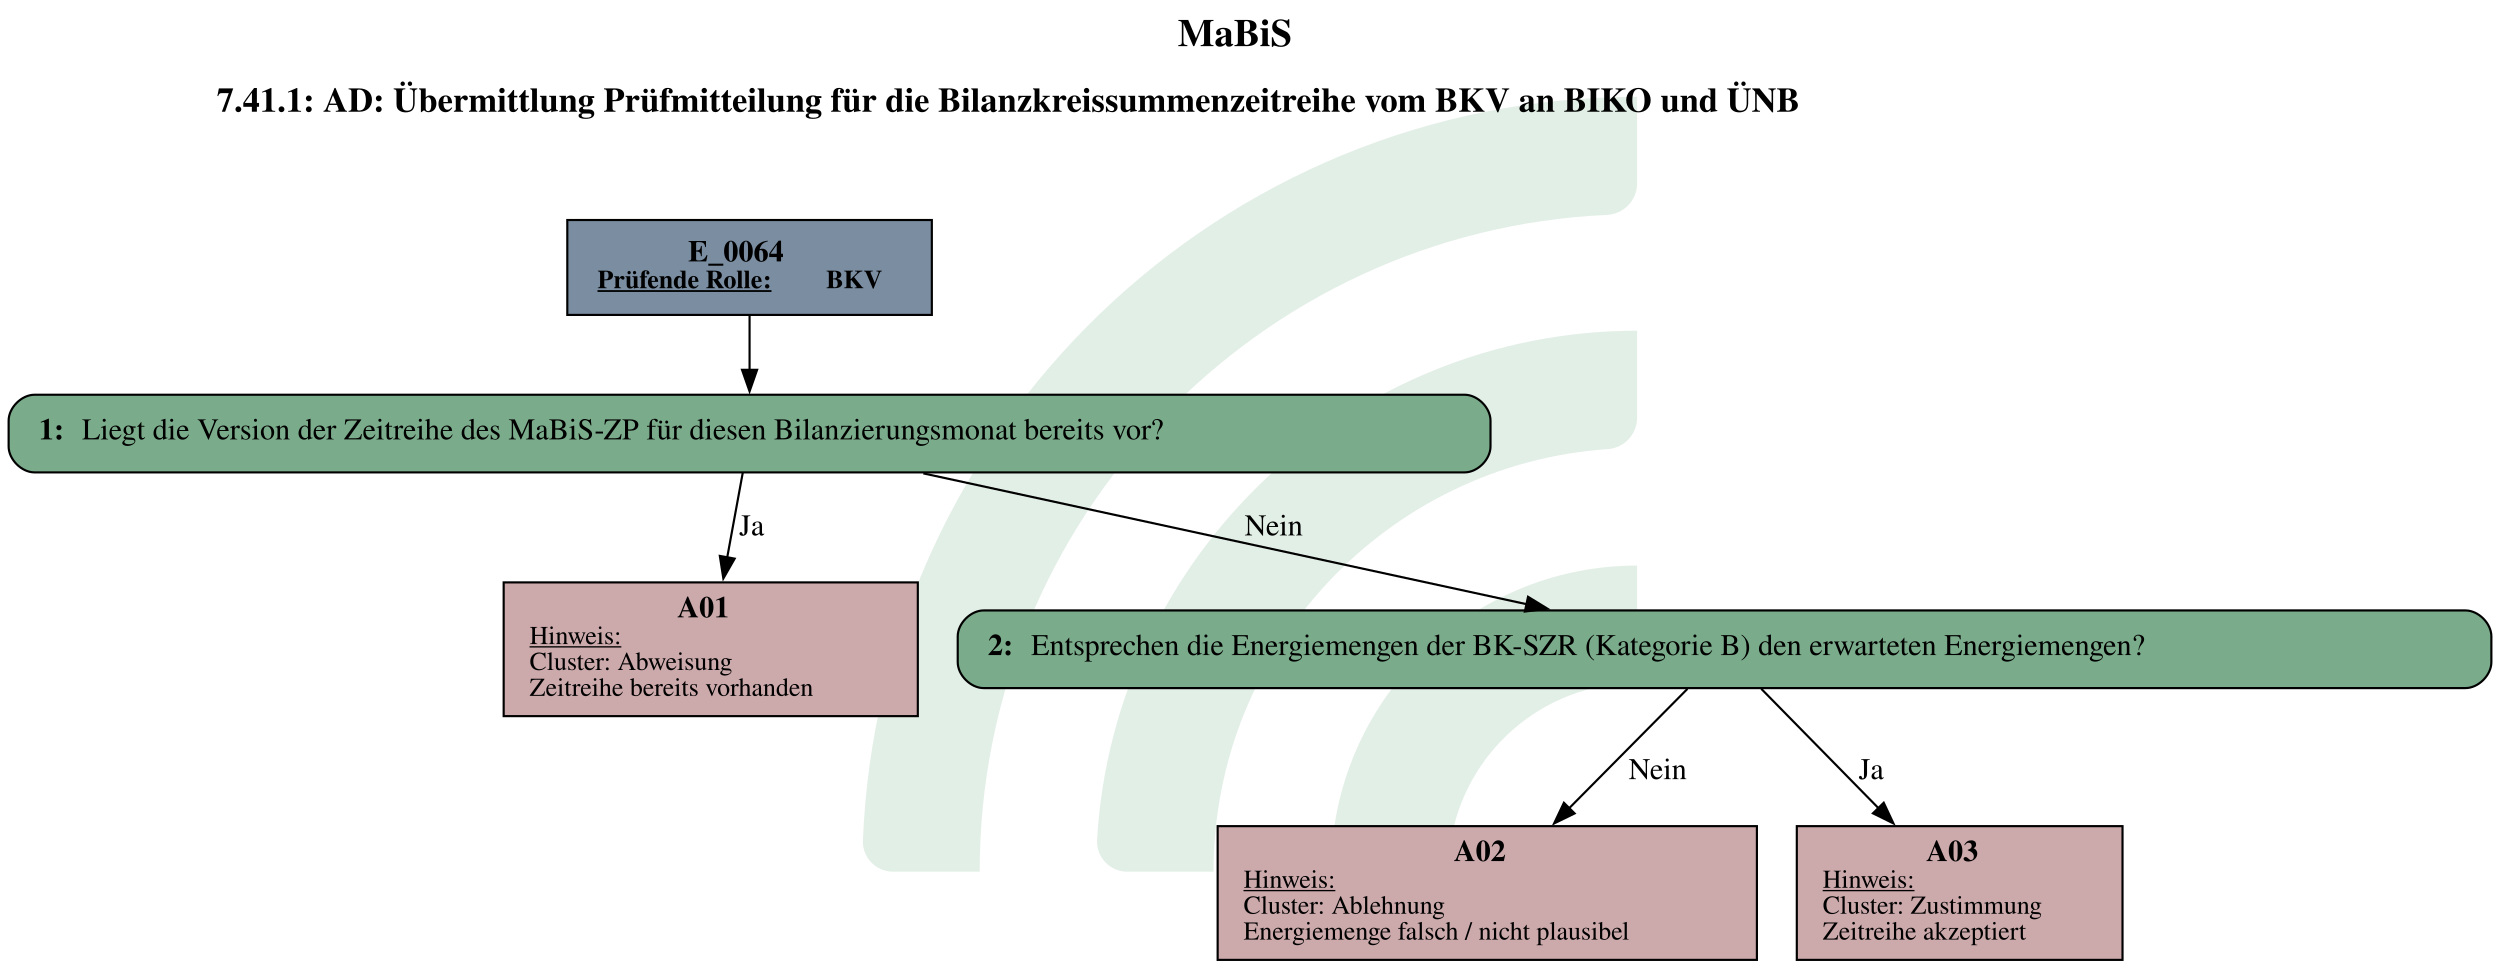
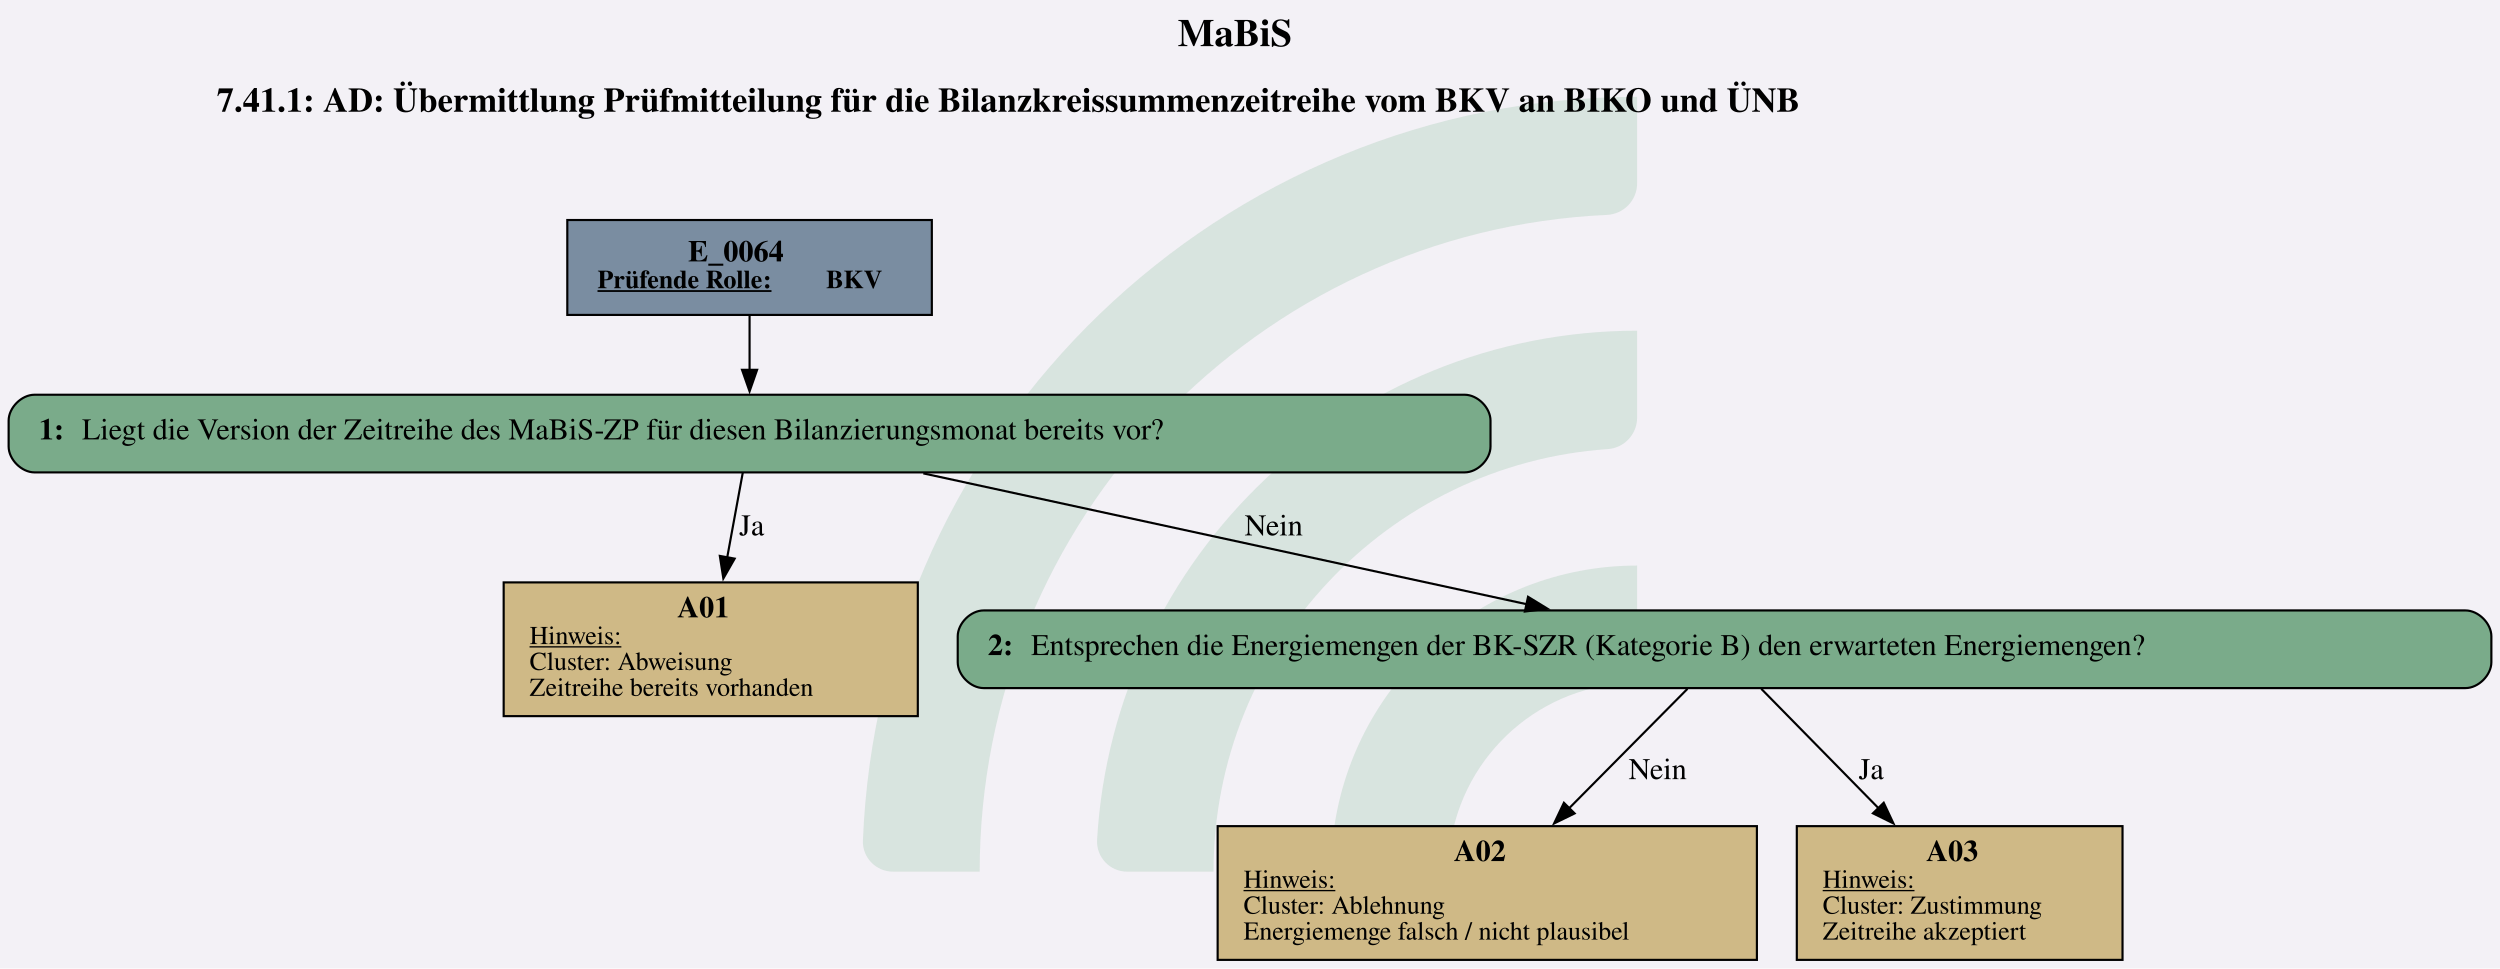
<svg xmlns="http://www.w3.org/2000/svg" version="1.1" width="1545.333px" viewBox="0 0 1545.333 598.667" height="598.667px">
  <g>
-     <g transform="translate(533.3776, 59.86667) scale(1 1) translate(0, 0) scale(2.707539 2.707539) ">
-       <defs id="defs2">
-         <clipPath clipPathUnits="userSpaceOnUse" id="clipPath23">
-           <path d="M 0,568.156 H 579.236 V 0 H 0 Z" id="path21" />
-         </clipPath>
-       </defs>
-       <g id="layer1" transform="translate(-16.54194,-55.30527)">
-         <g id="g19" clip-path="url(#clipPath23)" transform="matrix(0.3527778,0,0,-0.3527778,0.01017023,243.7368)" style="opacity:0.2">
-           <g id="g25" transform="translate(122.444,32.7195)">
-             <path d="m 0,0 h -56.104 c -11,0 -19.898,9.123 -19.463,20.115 10.594,267.191 231.277,481.302 501.029,481.302 v -56.02 c 0,-10.98 -8.688,-19.892 -19.658,-20.393 C 180.29,414.697 0,228.005 0,0" style="fill:#6ead83;fill-opacity:1;fill-rule:nonzero;stroke:none" id="path27" />
-           </g>
-           <g id="g29" transform="translate(273.7828,32.7195)">
-             <path d="m 0,0 h -55.926 c -11.228,0 -20.091,9.482 -19.435,20.69 10.744,183.439 163.389,329.388 349.485,329.388 v -56.263 c 0,-10.709 -8.273,-19.617 -18.957,-20.35 C 112.819,263.696 0,144.774 0,0" style="fill:#6ead83;fill-opacity:1;fill-rule:nonzero;stroke:none" id="path31" />
-           </g>
-           <g id="g33" transform="translate(425.7667,32.7195)">
-             <path d="m 0,0 h -55.445 c -11.653,0 -20.604,10.17 -19.334,21.753 10.866,99.032 95.031,176.341 196.919,176.341 v -57.011 c 0,-10.046 -7.283,-18.755 -17.229,-20.165 C 45.688,112.522 0,61.497 0,0" style="fill:#6ead83;fill-opacity:1;fill-rule:nonzero;stroke:none" id="path35" />
+     <svg version="1.1" width="1545.333px" viewBox="0 0 1545.333 598.667" height="598.667px">
+       <polygon fill="#f3f1f6" points="0,0 1545.333,0 1545.333,598.667 0,598.667" />
+       <g>
+         <g transform="translate(533.3776, 59.86667) scale(1 1) translate(0, 0) scale(2.707539 2.707539) ">
+           <defs id="defs2">
+             <clipPath clipPathUnits="userSpaceOnUse" id="clipPath23">
+               <path d="M 0,568.156 H 579.236 V 0 H 0 Z" id="path21" />
+             </clipPath>
+           </defs>
+           <g id="layer1" transform="translate(-16.54194,-55.30527)">
+             <g id="g19" clip-path="url(#clipPath23)" transform="matrix(0.3527778,0,0,-0.3527778,0.01017023,243.7368)" style="opacity:0.2">
+               <g id="g25" transform="translate(122.444,32.7195)">
+                 <path d="m 0,0 h -56.104 c -11,0 -19.898,9.123 -19.463,20.115 10.594,267.191 231.277,481.302 501.029,481.302 v -56.02 c 0,-10.98 -8.688,-19.892 -19.658,-20.393 C 180.29,414.697 0,228.005 0,0" style="fill:#6ead83;fill-opacity:1;fill-rule:nonzero;stroke:none" id="path27" />
+               </g>
+               <g id="g29" transform="translate(273.7828,32.7195)">
+                 <path d="m 0,0 h -55.926 c -11.228,0 -20.091,9.482 -19.435,20.69 10.744,183.439 163.389,329.388 349.485,329.388 v -56.263 c 0,-10.709 -8.273,-19.617 -18.957,-20.35 C 112.819,263.696 0,144.774 0,0" style="fill:#6ead83;fill-opacity:1;fill-rule:nonzero;stroke:none" id="path31" />
+               </g>
+               <g id="g33" transform="translate(425.7667,32.7195)">
+                 <path d="m 0,0 h -55.445 c -11.653,0 -20.604,10.17 -19.334,21.753 10.866,99.032 95.031,176.341 196.919,176.341 v -57.011 c 0,-10.046 -7.283,-18.755 -17.229,-20.165 C 45.688,112.522 0,61.497 0,0" style="fill:#6ead83;fill-opacity:1;fill-rule:nonzero;stroke:none" id="path35" />
+               </g>
+             </g>
          </g>
        </g>
-       </g>
-     </g>
-     <svg width="1159pt" height="449pt" viewBox="0.00 0.00 1159.00 449.00">
-       <g id="graph0" class="graph" transform="scale(1 1) rotate(0) translate(4 445)">
-         <text text-anchor="start" x="542" y="-423.6" font-family="Times,serif" font-weight="bold" font-size="18.00">MaBiS</text>
-         <text text-anchor="start" x="96.5" y="-393.2" font-family="Times,serif" font-weight="bold" font-size="16.00">7.41.1: AD: Übermittlung Prüfmitteilung für die Bilanzkreissummenzeitreihe vom BKV an BIKO und ÜNB</text>
-         <g id="node1" class="node">
-           <polygon fill="#7a8da1" stroke="black" points="428,-343 259,-343 259,-299 428,-299 428,-343" />
-           <text text-anchor="start" x="315" y="-323.8" font-family="Times,serif" font-weight="bold" font-size="14.00">E_0064</text>
-           <text text-anchor="start" x="273" y="-311.4" font-family="Times,serif" font-weight="bold" text-decoration="underline" font-size="12.00">Prüfende Rolle:</text>
-           <text text-anchor="start" x="379" y="-311.4" font-family="Times,serif" font-weight="bold" font-size="12.00"> BKV</text>
-         </g>
-         <g id="node2" class="node">
-           <path fill="#7aab8a" stroke="black" d="M675,-262C675,-262 12,-262 12,-262 6,-262 0,-256 0,-250 0,-250 0,-238 0,-238 0,-232 6,-226 12,-226 12,-226 675,-226 675,-226 681,-226 687,-232 687,-238 687,-238 687,-250 687,-250 687,-256 681,-262 675,-262" />
-           <text text-anchor="start" x="14" y="-241.3" font-family="Times,serif" font-weight="bold" font-size="14.00">1: </text>
-           <text text-anchor="start" x="34" y="-241.3" font-family="Times,serif" font-size="14.00">Liegt die Version der Zeitreihe des MaBiS-ZP für diesen Bilanzierungsmonat bereits vor?</text>
-         </g>
-         <g id="edge1" class="edge">
-           <path fill="none" stroke="black" d="M343.5,-298.71C343.5,-290.82 343.5,-281.75 343.5,-273.33" />
-           <polygon fill="black" stroke="black" points="347,-273.57 343.5,-263.57 340,-273.57 347,-273.57" />
-         </g>
-         <g id="node3" class="node">
-           <polygon fill="#cca9ab" stroke="black" points="421.5,-175 229.5,-175 229.5,-113 421.5,-113 421.5,-175" />
-           <text text-anchor="start" x="310" y="-158.8" font-family="Times,serif" font-weight="bold" font-size="14.00">A01</text>
-           <text text-anchor="start" x="241.5" y="-146.4" font-family="Times,serif" text-decoration="underline" font-size="12.00">Hinweis:</text>
-           <text text-anchor="start" x="241.5" y="-134.4" font-family="Times,serif" font-size="12.00">Cluster: Abweisung</text>
-           <text text-anchor="start" x="241.5" y="-122.4" font-family="Times,serif" font-size="12.00">Zeitreihe bereits vorhanden</text>
-         </g>
-         <g id="edge2" class="edge">
-           <path fill="none" stroke="black" d="M340.36,-225.93C338.37,-215.05 335.68,-200.44 333.15,-186.64" />
-           <polygon fill="black" stroke="black" points="336.59,-186.02 331.34,-176.82 329.71,-187.28 336.59,-186.02" />
-           <text text-anchor="middle" x="344.5" y="-196.8" font-family="Times,serif" font-size="14.00">Ja</text>
-         </g>
-         <g id="node4" class="node">
-           <path fill="#7aab8a" stroke="black" d="M1139,-162C1139,-162 452,-162 452,-162 446,-162 440,-156 440,-150 440,-150 440,-138 440,-138 440,-132 446,-126 452,-126 452,-126 1139,-126 1139,-126 1145,-126 1151,-132 1151,-138 1151,-138 1151,-150 1151,-150 1151,-156 1145,-162 1139,-162" />
-           <text text-anchor="start" x="454" y="-141.3" font-family="Times,serif" font-weight="bold" font-size="14.00">2: </text>
-           <text text-anchor="start" x="474" y="-141.3" font-family="Times,serif" font-size="14.00">Entsprechen die Energiemengen der BK-SZR (Kategorie B) den erwarteten Energiemengen?</text>
-         </g>
-         <g id="edge3" class="edge">
-           <path fill="none" stroke="black" d="M424.05,-225.54C502.55,-208.52 621.75,-182.67 703.84,-164.87" />
-           <polygon fill="black" stroke="black" points="704.4,-168.33 713.44,-162.79 702.92,-161.49 704.4,-168.33" />
-           <text text-anchor="middle" x="586.5" y="-196.8" font-family="Times,serif" font-size="14.00">Nein</text>
-         </g>
-         <g id="node5" class="node">
-           <polygon fill="#cca9ab" stroke="black" points="810.5,-62 560.5,-62 560.5,0 810.5,0 810.5,-62" />
-           <text text-anchor="start" x="670" y="-45.8" font-family="Times,serif" font-weight="bold" font-size="14.00">A02</text>
-           <text text-anchor="start" x="572.5" y="-33.4" font-family="Times,serif" text-decoration="underline" font-size="12.00">Hinweis:</text>
-           <text text-anchor="start" x="572.5" y="-21.4" font-family="Times,serif" font-size="12.00">Cluster: Ablehnung</text>
-           <text text-anchor="start" x="572.5" y="-9.4" font-family="Times,serif" font-size="12.00">Energiemenge falsch / nicht plausibel</text>
-         </g>
-         <g id="edge4" class="edge">
-           <path fill="none" stroke="black" d="M778.31,-125.66C763.68,-110.89 742.13,-89.14 723.47,-70.32" />
-           <polygon fill="black" stroke="black" points="726,-67.9 716.48,-63.26 721.03,-72.83 726,-67.9" />
-           <text text-anchor="middle" x="764.5" y="-83.8" font-family="Times,serif" font-size="14.00">Nein</text>
-         </g>
-         <g id="node6" class="node">
-           <polygon fill="#cca9ab" stroke="black" points="980,-62 829,-62 829,0 980,0 980,-62" />
-           <text text-anchor="start" x="889" y="-45.8" font-family="Times,serif" font-weight="bold" font-size="14.00">A03</text>
-           <text text-anchor="start" x="841" y="-33.4" font-family="Times,serif" text-decoration="underline" font-size="12.00">Hinweis:</text>
-           <text text-anchor="start" x="841" y="-21.4" font-family="Times,serif" font-size="12.00">Cluster: Zustimmung</text>
-           <text text-anchor="start" x="841" y="-9.4" font-family="Times,serif" font-size="12.00">Zeitreihe akzeptiert</text>
-         </g>
-         <g id="edge5" class="edge">
-           <path fill="none" stroke="black" d="M812.53,-125.66C827.03,-110.89 848.39,-89.14 866.87,-70.32" />
-           <polygon fill="black" stroke="black" points="869.29,-72.85 873.8,-63.26 864.29,-67.95 869.29,-72.85" />
-           <text text-anchor="middle" x="863.5" y="-83.8" font-family="Times,serif" font-size="14.00">Ja</text>
-         </g>
+         <svg width="1159pt" height="449pt" viewBox="0.00 0.00 1159.00 449.00">
+           <g id="graph0" class="graph" transform="scale(1 1) rotate(0) translate(4 445)">
+             <text text-anchor="start" x="542" y="-423.6" font-family="Times,serif" font-weight="bold" font-size="18.00">MaBiS</text>
+             <text text-anchor="start" x="96.5" y="-393.2" font-family="Times,serif" font-weight="bold" font-size="16.00">7.41.1: AD: Übermittlung Prüfmitteilung für die Bilanzkreissummenzeitreihe vom BKV an BIKO und ÜNB</text>
+             <g id="node1" class="node">
+               <polygon fill="#7a8da1" stroke="black" points="428,-343 259,-343 259,-299 428,-299 428,-343" />
+               <text text-anchor="start" x="315" y="-323.8" font-family="Times,serif" font-weight="bold" font-size="14.00">E_0064</text>
+               <text text-anchor="start" x="273" y="-311.4" font-family="Times,serif" font-weight="bold" text-decoration="underline" font-size="12.00">Prüfende Rolle:</text>
+               <text text-anchor="start" x="379" y="-311.4" font-family="Times,serif" font-weight="bold" font-size="12.00"> BKV</text>
+             </g>
+             <g id="node2" class="node">
+               <path fill="#7aab8a" stroke="black" d="M675,-262C675,-262 12,-262 12,-262 6,-262 0,-256 0,-250 0,-250 0,-238 0,-238 0,-232 6,-226 12,-226 12,-226 675,-226 675,-226 681,-226 687,-232 687,-238 687,-238 687,-250 687,-250 687,-256 681,-262 675,-262" />
+               <text text-anchor="start" x="14" y="-241.3" font-family="Times,serif" font-weight="bold" font-size="14.00">1: </text>
+               <text text-anchor="start" x="34" y="-241.3" font-family="Times,serif" font-size="14.00">Liegt die Version der Zeitreihe des MaBiS-ZP für diesen Bilanzierungsmonat bereits vor?</text>
+             </g>
+             <g id="edge1" class="edge">
+               <path fill="none" stroke="black" d="M343.5,-298.71C343.5,-290.82 343.5,-281.75 343.5,-273.33" />
+               <polygon fill="black" stroke="black" points="347,-273.57 343.5,-263.57 340,-273.57 347,-273.57" />
+             </g>
+             <g id="node3" class="node">
+               <polygon fill="#cfb986" stroke="black" points="421.5,-175 229.5,-175 229.5,-113 421.5,-113 421.5,-175" />
+               <text text-anchor="start" x="310" y="-158.8" font-family="Times,serif" font-weight="bold" font-size="14.00">A01</text>
+               <text text-anchor="start" x="241.5" y="-146.4" font-family="Times,serif" text-decoration="underline" font-size="12.00">Hinweis:</text>
+               <text text-anchor="start" x="241.5" y="-134.4" font-family="Times,serif" font-size="12.00">Cluster: Abweisung</text>
+               <text text-anchor="start" x="241.5" y="-122.4" font-family="Times,serif" font-size="12.00">Zeitreihe bereits vorhanden</text>
+             </g>
+             <g id="edge2" class="edge">
+               <path fill="none" stroke="black" d="M340.36,-225.93C338.37,-215.05 335.68,-200.44 333.15,-186.64" />
+               <polygon fill="black" stroke="black" points="336.59,-186.02 331.34,-176.82 329.71,-187.28 336.59,-186.02" />
+               <text text-anchor="middle" x="344.5" y="-196.8" font-family="Times,serif" font-size="14.00">Ja</text>
+             </g>
+             <g id="node4" class="node">
+               <path fill="#7aab8a" stroke="black" d="M1139,-162C1139,-162 452,-162 452,-162 446,-162 440,-156 440,-150 440,-150 440,-138 440,-138 440,-132 446,-126 452,-126 452,-126 1139,-126 1139,-126 1145,-126 1151,-132 1151,-138 1151,-138 1151,-150 1151,-150 1151,-156 1145,-162 1139,-162" />
+               <text text-anchor="start" x="454" y="-141.3" font-family="Times,serif" font-weight="bold" font-size="14.00">2: </text>
+               <text text-anchor="start" x="474" y="-141.3" font-family="Times,serif" font-size="14.00">Entsprechen die Energiemengen der BK-SZR (Kategorie B) den erwarteten Energiemengen?</text>
+             </g>
+             <g id="edge3" class="edge">
+               <path fill="none" stroke="black" d="M424.05,-225.54C502.55,-208.52 621.75,-182.67 703.84,-164.87" />
+               <polygon fill="black" stroke="black" points="704.4,-168.33 713.44,-162.79 702.92,-161.49 704.4,-168.33" />
+               <text text-anchor="middle" x="586.5" y="-196.8" font-family="Times,serif" font-size="14.00">Nein</text>
+             </g>
+             <g id="node5" class="node">
+               <polygon fill="#cfb986" stroke="black" points="810.5,-62 560.5,-62 560.5,0 810.5,0 810.5,-62" />
+               <text text-anchor="start" x="670" y="-45.8" font-family="Times,serif" font-weight="bold" font-size="14.00">A02</text>
+               <text text-anchor="start" x="572.5" y="-33.4" font-family="Times,serif" text-decoration="underline" font-size="12.00">Hinweis:</text>
+               <text text-anchor="start" x="572.5" y="-21.4" font-family="Times,serif" font-size="12.00">Cluster: Ablehnung</text>
+               <text text-anchor="start" x="572.5" y="-9.4" font-family="Times,serif" font-size="12.00">Energiemenge falsch / nicht plausibel</text>
+             </g>
+             <g id="edge4" class="edge">
+               <path fill="none" stroke="black" d="M778.31,-125.66C763.68,-110.89 742.13,-89.14 723.47,-70.32" />
+               <polygon fill="black" stroke="black" points="726,-67.9 716.48,-63.26 721.03,-72.83 726,-67.9" />
+               <text text-anchor="middle" x="764.5" y="-83.8" font-family="Times,serif" font-size="14.00">Nein</text>
+             </g>
+             <g id="node6" class="node">
+               <polygon fill="#cfb986" stroke="black" points="980,-62 829,-62 829,0 980,0 980,-62" />
+               <text text-anchor="start" x="889" y="-45.8" font-family="Times,serif" font-weight="bold" font-size="14.00">A03</text>
+               <text text-anchor="start" x="841" y="-33.4" font-family="Times,serif" text-decoration="underline" font-size="12.00">Hinweis:</text>
+               <text text-anchor="start" x="841" y="-21.4" font-family="Times,serif" font-size="12.00">Cluster: Zustimmung</text>
+               <text text-anchor="start" x="841" y="-9.4" font-family="Times,serif" font-size="12.00">Zeitreihe akzeptiert</text>
+             </g>
+             <g id="edge5" class="edge">
+               <path fill="none" stroke="black" d="M812.53,-125.66C827.03,-110.89 848.39,-89.14 866.87,-70.32" />
+               <polygon fill="black" stroke="black" points="869.29,-72.85 873.8,-63.26 864.29,-67.95 869.29,-72.85" />
+               <text text-anchor="middle" x="863.5" y="-83.8" font-family="Times,serif" font-size="14.00">Ja</text>
+             </g>
+           </g>
+         </svg>
      </g>
    </svg>
  </g>
</svg>
